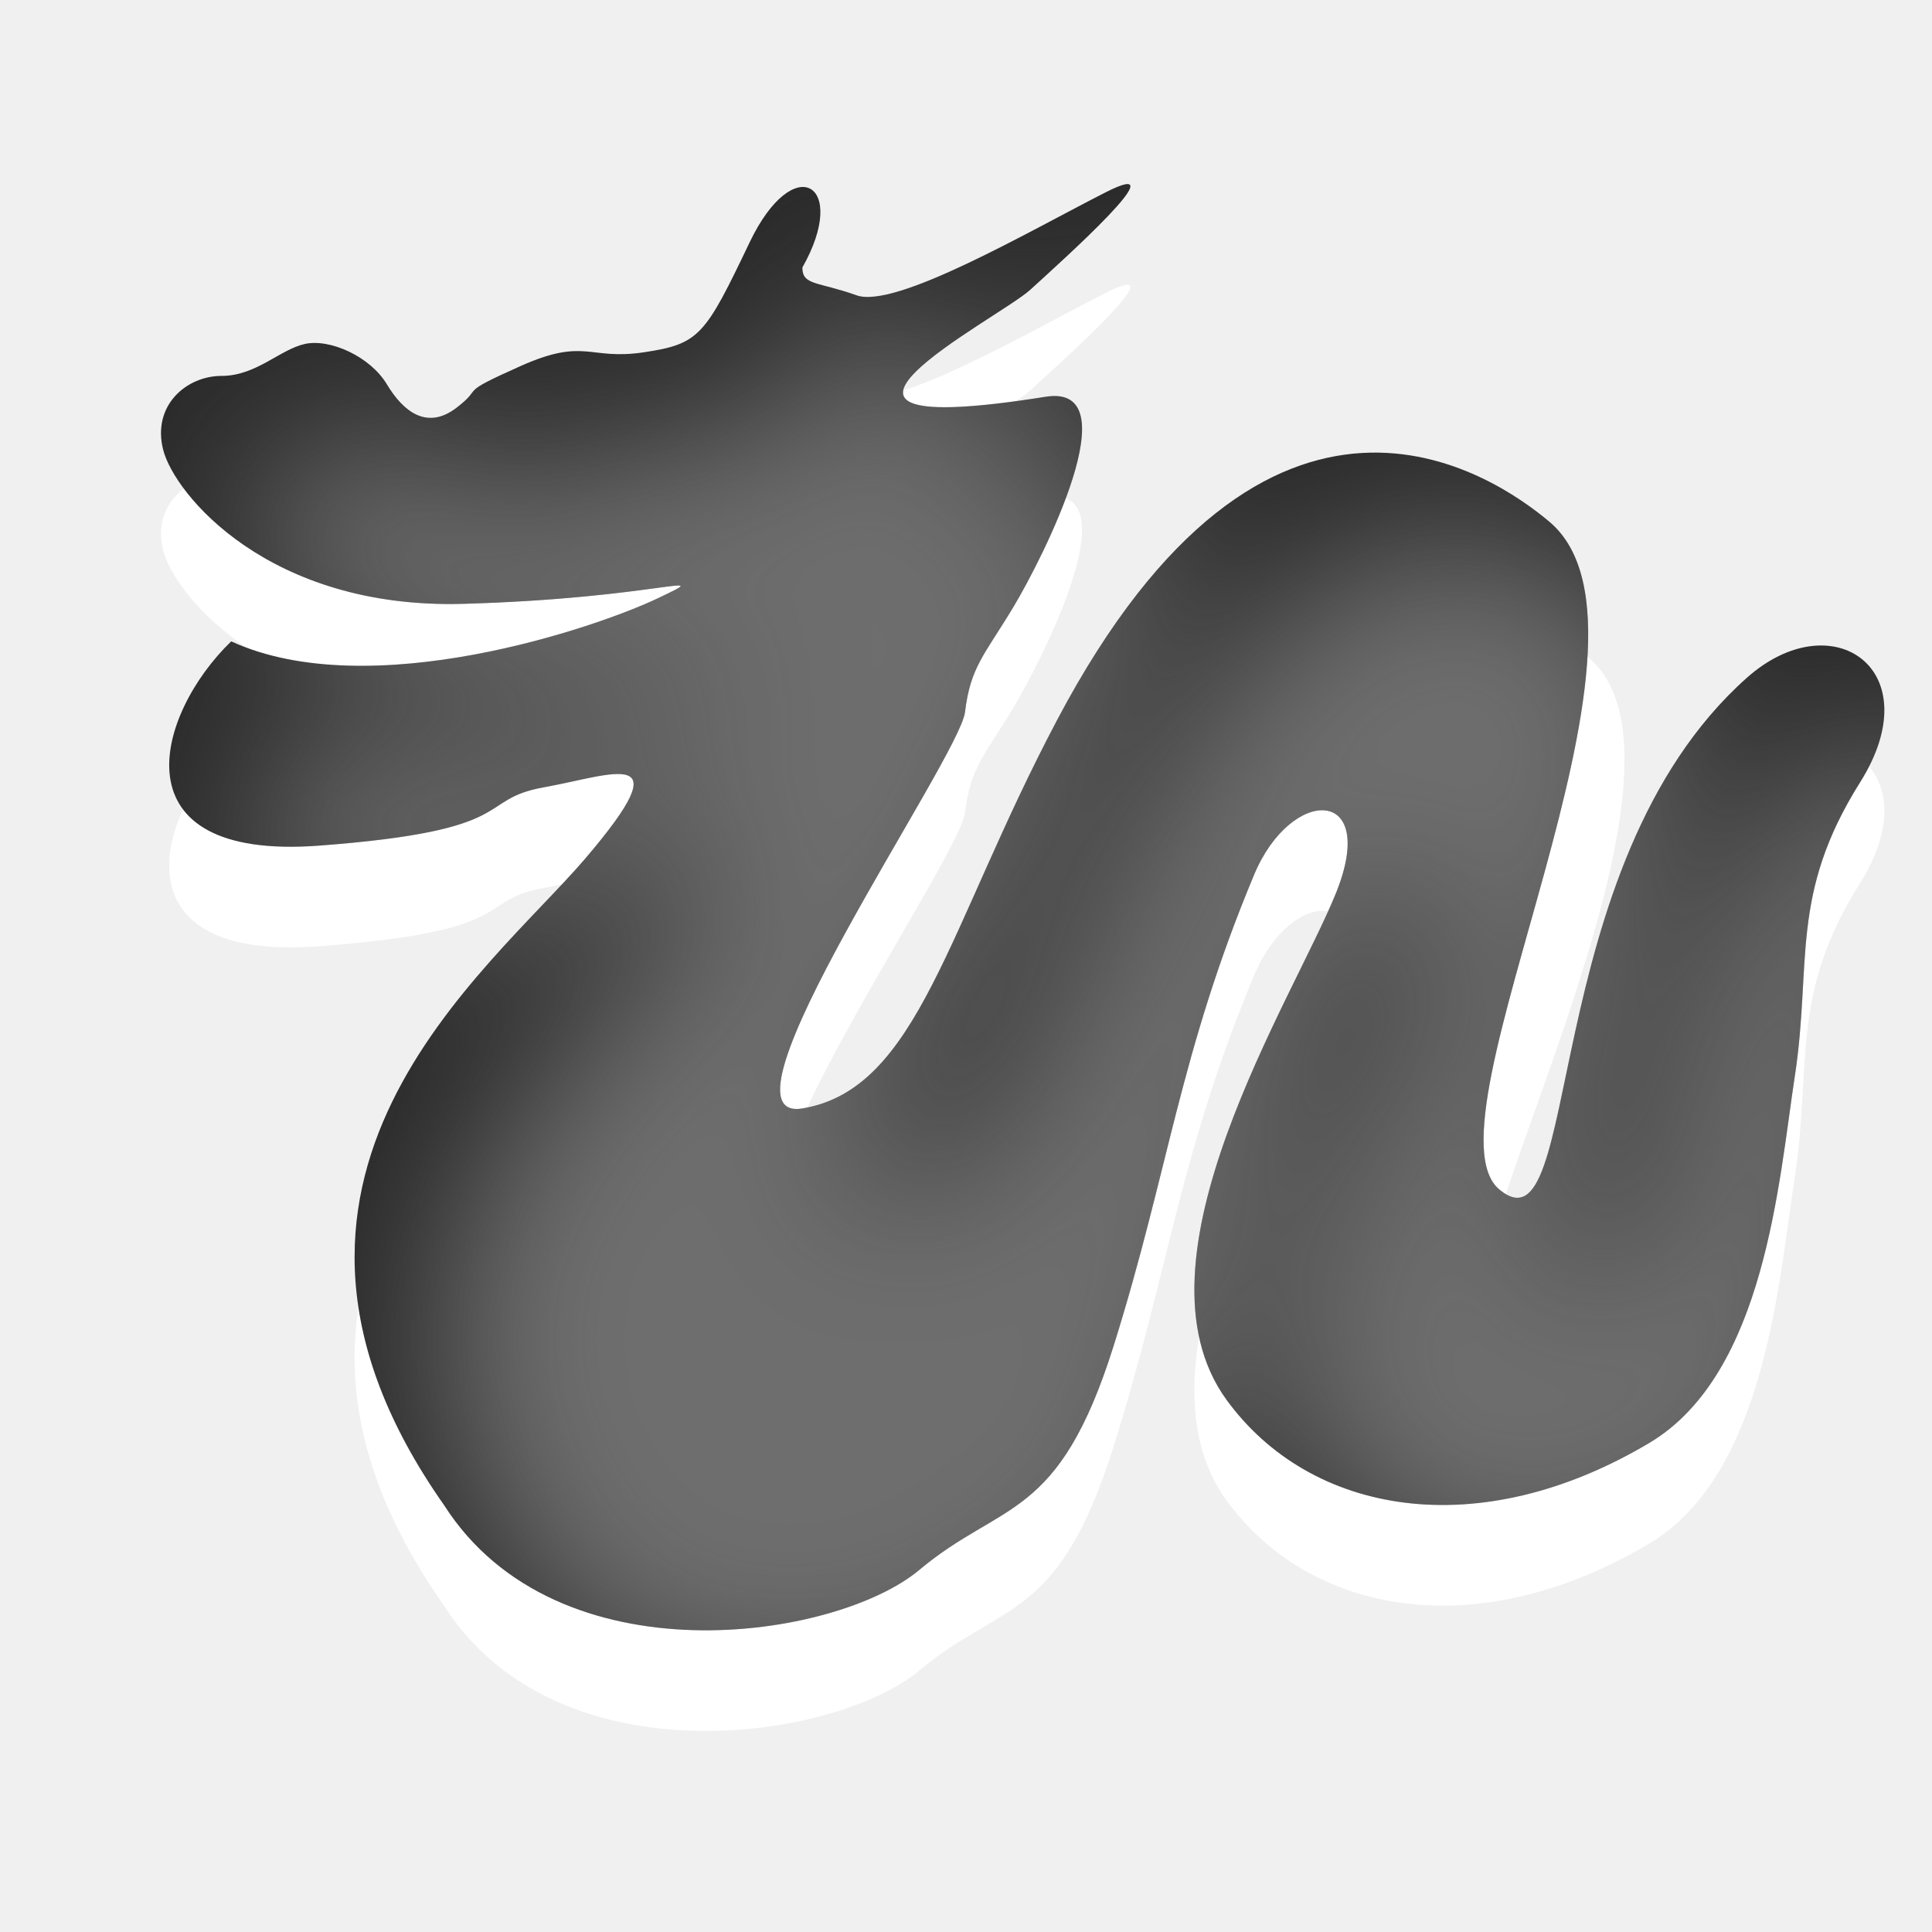
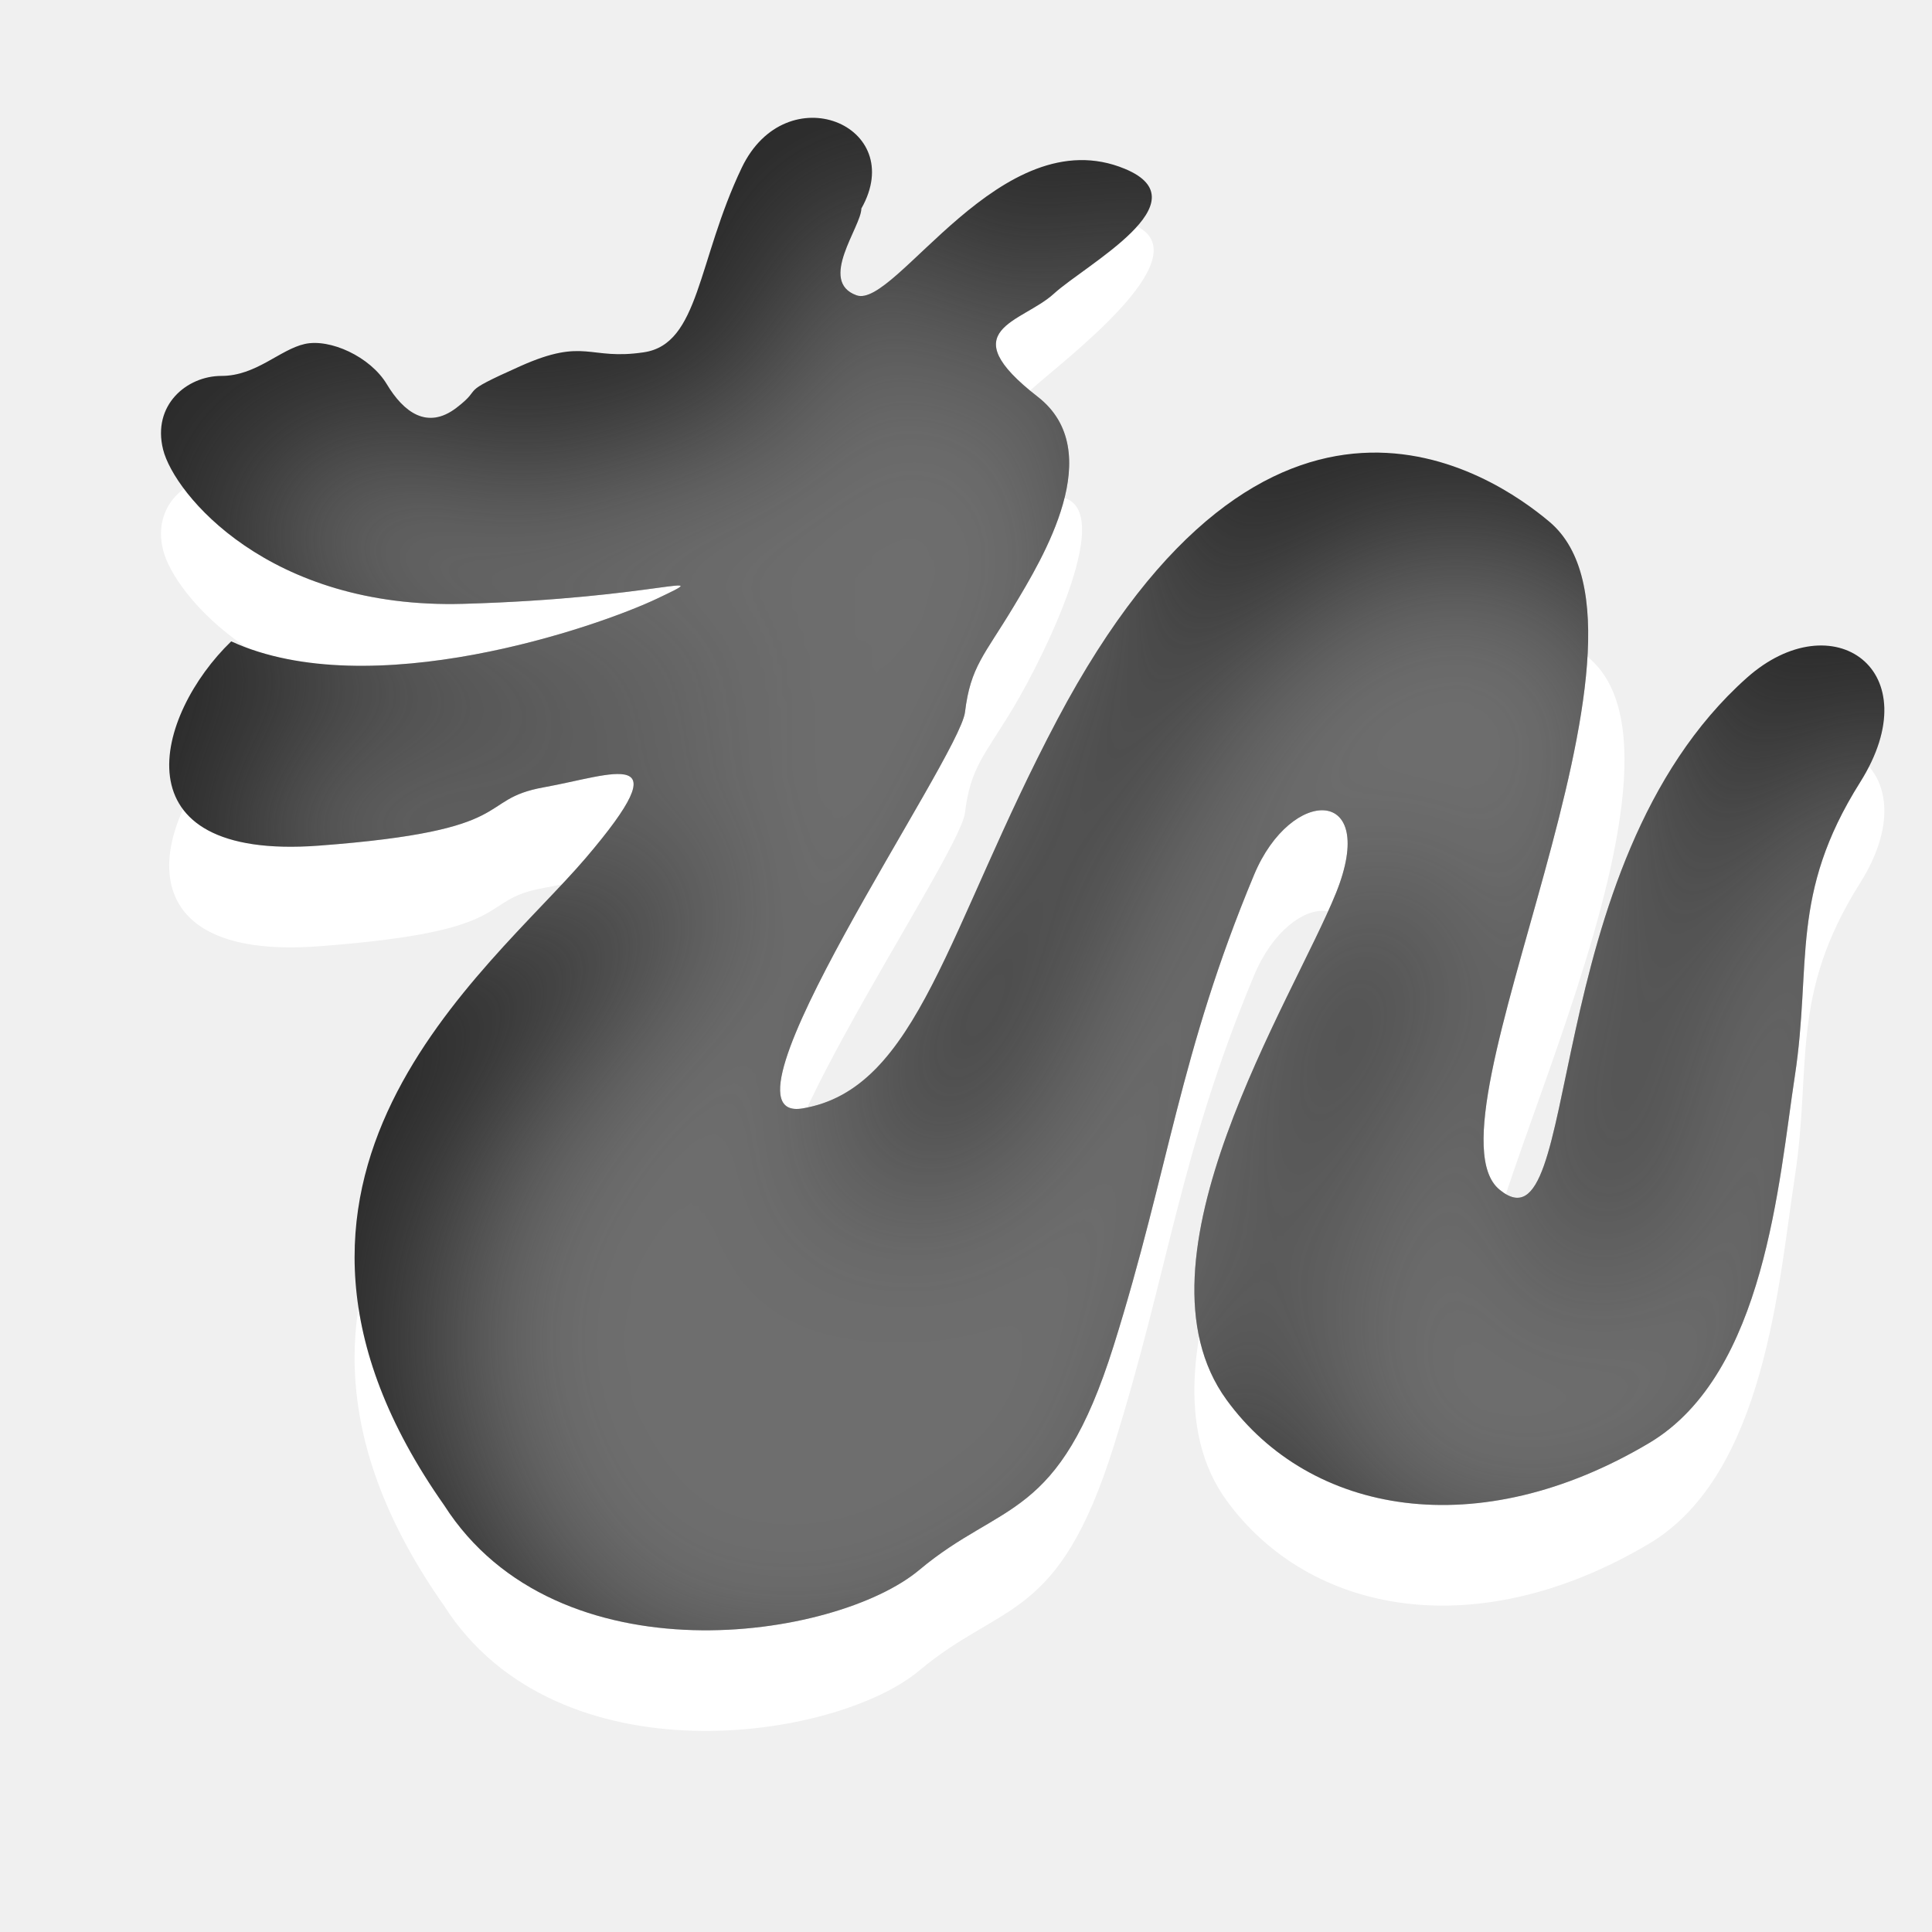
<svg xmlns="http://www.w3.org/2000/svg" version="1.0" width="96" height="96" id="svg2408">
  <defs id="defs2410">
    <filter id="filter4926-8-3" color-interpolation-filters="sRGB" x="-0.23" y="-0.29" width="1.24" height="1.3">
      <feGaussianBlur id="feGaussianBlur4928-2-9" stdDeviation="4" result="result8" />
      <feOffset id="feOffset4930-8-9" dx="4" dy="4" result="result11" />
      <feComposite id="feComposite4932-3-6" in2="result11" result="result6" in="SourceGraphic" operator="in" />
      <feFlood id="feFlood4934-0-5" result="result10" in="result6" flood-opacity="1" flood-color="rgb(41,41,41)" />
      <feBlend id="feBlend4936-6-6" in2="result10" mode="normal" in="result6" result="result12" />
      <feComposite id="feComposite4938-0-3" in2="SourceGraphic" result="result2" operator="in" />
    </filter>
  </defs>
  <g id="layer12" style="display:none">
    <rect style="fill:#7c7c7c;fill-opacity:1;stroke:none" id="rect4390" width="96" height="96" x="0" y="0" />
  </g>
  <g id="layer11" style="display:inline">
-     <path style="fill:#ffffff;fill-opacity:1;stroke:none;display:inline;filter:url(#filter4926-8-3-5)" d="m 39.869,18.293 c 2.348,-4.143 -0.414,-5.87 -2.624,-1.243 -2.21,4.627 -2.486,5.041 -5.248,5.455 -2.762,0.414 -2.9,-0.76 -6.146,0.691 -3.246,1.45 -1.726,0.967 -3.176,2.072 -1.45,1.105 -2.624,0.207 -3.453,-1.174 -0.829,-1.381 -2.831,-2.279 -4.074,-2.003 -1.243,0.276 -2.417,1.588 -4.143,1.588 -1.726,0 -3.453,1.45 -2.9,3.66 0.552,2.21 5.248,7.941 14.916,7.665 9.667,-0.276 12.706,-1.726 9.667,-0.276 -3.038,1.45 -14.291,5.307 -21.199,2.141 -3.768,3.636 -5.8,10.91 4.35,10.151 10.151,-0.76 7.734,-2.279 11.187,-2.9 3.453,-0.621 6.905,-2.141 2.072,3.522 -4.834,5.662 -18.454,15.903 -7.03,32.15 5.627,8.805 19.483,6.677 23.61,3.217 4.126,-3.46 6.912,-2.38 9.663,-11.153 2.751,-8.773 3.255,-14.476 6.972,-23.385 1.844,-4.42 6.215,-4.419 4.074,0.898 -2.141,5.317 -10.493,18.24 -5.441,25.187 4.146,5.701 12.491,7.225 21.042,2.121 5.731,-3.453 6.399,-13.007 7.195,-18.199 0.858,-5.6 -0.278,-9.006 3.243,-14.599 C 95.947,38.283 91.057,34.89 86.796,38.683 76.29,48.039 79.182,67.076 74.114,65.086 71.039,63.878 85.64,38.32 78.942,32.684 76.176,30.357 63.062,20.861 52.536,40.761 47.072,51.09 45.638,59.122 39.872,60.078 c -4.86,0.806 7.801,-17.409 8.077,-19.688 0.276,-2.279 0.967,-2.831 2.417,-5.248 1.45,-2.417 5.851,-11.108 1.588,-10.427 -14.612,2.334 -2.348,-3.867 -0.76,-5.317 1.588,-1.45 7.527,-6.767 3.729,-4.834 -3.798,1.933 -10.427,5.8 -12.361,5.11 -1.933,-0.691 -2.693,-0.483 -2.693,-1.381 z" id="path4358-5" />
+     <path style="fill:#ffffff;fill-opacity:1;stroke:none;display:inline;filter:url(#filter4926-8-3-5)" d="m 39.869,18.293 c 2.348,-4.143 -0.414,-5.87 -2.624,-1.243 -2.21,4.627 -2.486,5.041 -5.248,5.455 -2.762,0.414 -2.9,-0.76 -6.146,0.691 -3.246,1.45 -1.726,0.967 -3.176,2.072 -1.45,1.105 -2.624,0.207 -3.453,-1.174 -0.829,-1.381 -2.831,-2.279 -4.074,-2.003 -1.243,0.276 -2.417,1.588 -4.143,1.588 -1.726,0 -3.453,1.45 -2.9,3.66 0.552,2.21 5.248,7.941 14.916,7.665 9.667,-0.276 12.706,-1.726 9.667,-0.276 -3.038,1.45 -14.291,5.307 -21.199,2.141 -3.768,3.636 -5.8,10.91 4.35,10.151 10.151,-0.76 7.734,-2.279 11.187,-2.9 3.453,-0.621 6.905,-2.141 2.072,3.522 -4.834,5.662 -18.454,15.903 -7.03,32.15 5.627,8.805 19.483,6.677 23.61,3.217 4.126,-3.46 6.912,-2.38 9.663,-11.153 2.751,-8.773 3.255,-14.476 6.972,-23.385 1.844,-4.42 6.215,-4.419 4.074,0.898 -2.141,5.317 -10.493,18.24 -5.441,25.187 4.146,5.701 12.491,7.225 21.042,2.121 5.731,-3.453 6.399,-13.007 7.195,-18.199 0.858,-5.6 -0.278,-9.006 3.243,-14.599 C 95.947,38.283 91.057,34.89 86.796,38.683 76.29,48.039 79.182,67.076 74.114,65.086 71.039,63.878 85.64,38.32 78.942,32.684 76.176,30.357 63.062,20.861 52.536,40.761 47.072,51.09 45.638,59.122 39.872,60.078 c -4.86,0.806 7.801,-17.409 8.077,-19.688 0.276,-2.279 0.967,-2.831 2.417,-5.248 1.45,-2.417 5.851,-11.108 1.588,-10.427 -14.612,2.334 -2.348,-3.867 -0.76,-5.317 1.588,-1.45 8.503,-6.572 5.291,-8.154 -3.823,-1.883 -11.99,9.121 -13.923,8.43 -1.933,-0.691 -2.693,-0.483 -2.693,-1.381 z" id="path4358-5" />
  </g>
  <g id="layer2" style="display:inline">
-     <path style="fill:#6e6e6e;fill-opacity:1;stroke:none;filter:url(#filter4926-8-3)" d="m 39.869,13.293 c 2.348,-4.143 -0.414,-5.87 -2.624,-1.243 -2.21,4.627 -2.486,5.041 -5.248,5.455 -2.762,0.414 -2.9,-0.76 -6.146,0.691 -3.246,1.45 -1.726,0.967 -3.176,2.072 -1.45,1.105 -2.624,0.207 -3.453,-1.174 -0.829,-1.381 -2.831,-2.279 -4.074,-2.003 -1.243,0.276 -2.417,1.588 -4.143,1.588 -1.726,0 -3.453,1.45 -2.9,3.66 0.552,2.21 5.248,7.941 14.916,7.665 9.667,-0.276 12.706,-1.726 9.667,-0.276 -3.038,1.45 -14.291,5.307 -21.199,2.141 -3.768,3.636 -5.8,10.91 4.35,10.151 10.151,-0.76 7.734,-2.279 11.187,-2.9 3.453,-0.621 6.905,-2.141 2.072,3.522 -4.834,5.662 -18.454,15.903 -7.03,32.15 5.627,8.805 19.483,6.677 23.61,3.217 4.126,-3.46 6.912,-2.38 9.663,-11.153 2.751,-8.773 3.255,-14.476 6.972,-23.385 1.844,-4.42 6.215,-4.419 4.074,0.898 -2.141,5.317 -10.493,18.24 -5.441,25.187 4.146,5.701 12.491,7.225 21.042,2.121 5.731,-3.453 6.399,-13.007 7.195,-18.199 C 90.04,47.876 88.903,44.47 92.425,38.876 95.947,33.283 91.057,29.89 86.796,33.683 76.29,43.039 78.698,62.582 74.505,59.109 70.453,55.753 83.687,31.563 76.989,25.926 74.223,23.599 63.062,15.861 52.536,35.761 47.072,46.09 45.638,54.122 39.872,55.078 c -4.86,0.806 7.801,-17.409 8.077,-19.688 0.276,-2.279 0.967,-2.831 2.417,-5.248 1.45,-2.417 5.851,-11.108 1.588,-10.427 -14.612,2.334 -2.348,-3.867 -0.76,-5.317 1.588,-1.45 7.527,-6.767 3.729,-4.834 -3.798,1.933 -10.427,5.8 -12.361,5.11 -1.933,-0.691 -2.693,-0.483 -2.693,-1.381 z" id="path4358" />
+     <path style="fill:#6e6e6e;fill-opacity:1;stroke:none;filter:url(#filter4926-8-3)" d="M 42.799,10.363 C 45.147,6.22 39.065,3.713 36.855,8.339 34.645,12.966 34.76,17.091 31.997,17.505 c -2.762,0.414 -2.9,-0.76 -6.146,0.691 -3.246,1.45 -1.726,0.967 -3.176,2.072 -1.45,1.105 -2.624,0.207 -3.453,-1.174 -0.829,-1.381 -2.831,-2.279 -4.074,-2.003 -1.243,0.276 -2.417,1.588 -4.143,1.588 -1.726,0 -3.453,1.45 -2.9,3.66 0.552,2.21 5.248,7.941 14.916,7.665 9.667,-0.276 12.706,-1.726 9.667,-0.276 -3.038,1.45 -14.291,5.307 -21.199,2.141 -3.768,3.636 -5.8,10.91 4.35,10.151 10.151,-0.76 7.734,-2.279 11.187,-2.9 3.453,-0.621 6.905,-2.141 2.072,3.522 -4.834,5.662 -18.454,15.903 -7.03,32.15 5.627,8.805 19.483,6.677 23.61,3.217 4.126,-3.46 6.912,-2.38 9.663,-11.153 2.751,-8.773 3.255,-14.476 6.972,-23.385 1.844,-4.42 6.215,-4.419 4.074,0.898 -2.141,5.317 -10.493,18.24 -5.441,25.187 4.146,5.701 12.491,7.225 21.042,2.121 5.731,-3.453 6.399,-13.007 7.195,-18.199 C 90.04,47.876 88.903,44.47 92.425,38.876 95.947,33.283 91.057,29.89 86.796,33.683 76.29,43.039 78.698,62.582 74.505,59.109 70.453,55.753 83.687,31.563 76.989,25.926 74.223,23.599 63.062,15.861 52.536,35.761 47.072,46.09 45.638,54.122 39.872,55.078 c -4.86,0.806 7.801,-17.409 8.077,-19.688 0.276,-2.279 0.967,-2.831 2.417,-5.248 1.45,-2.417 4.69,-7.714 1.198,-10.427 -4.333,-3.366 -0.785,-3.672 0.803,-5.122 1.588,-1.45 7.468,-4.562 3.534,-6.201 C 49.758,5.834 44.496,15.365 42.563,14.674 c -1.933,-0.691 0.237,-3.413 0.237,-4.311 z" id="path4358" />
  </g>
</svg>
